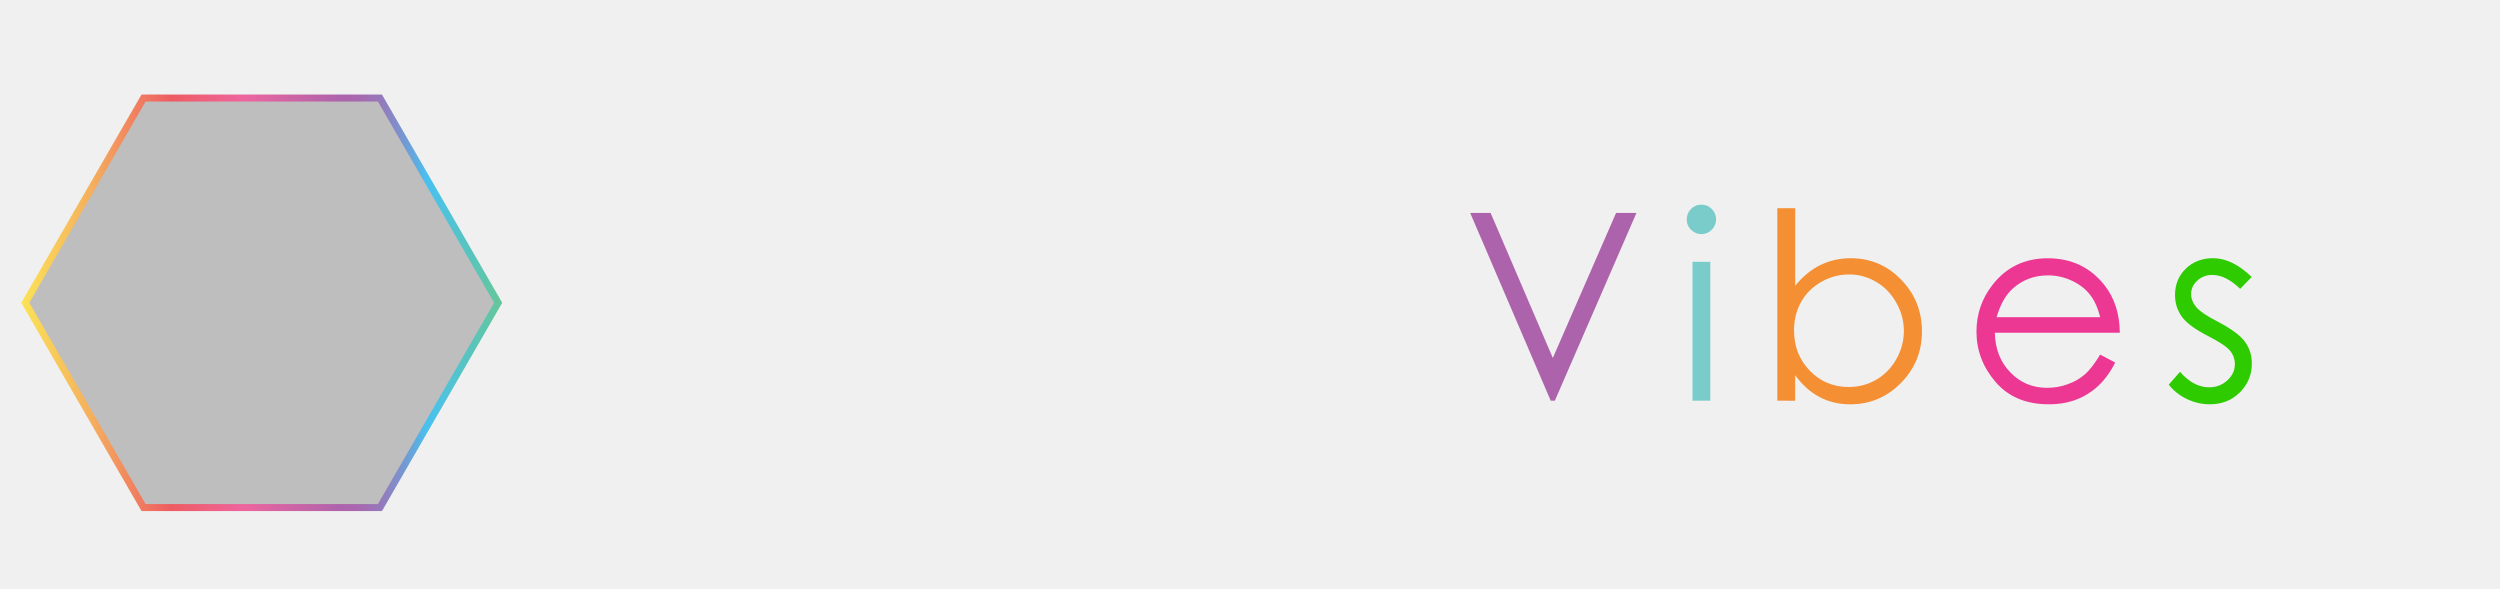
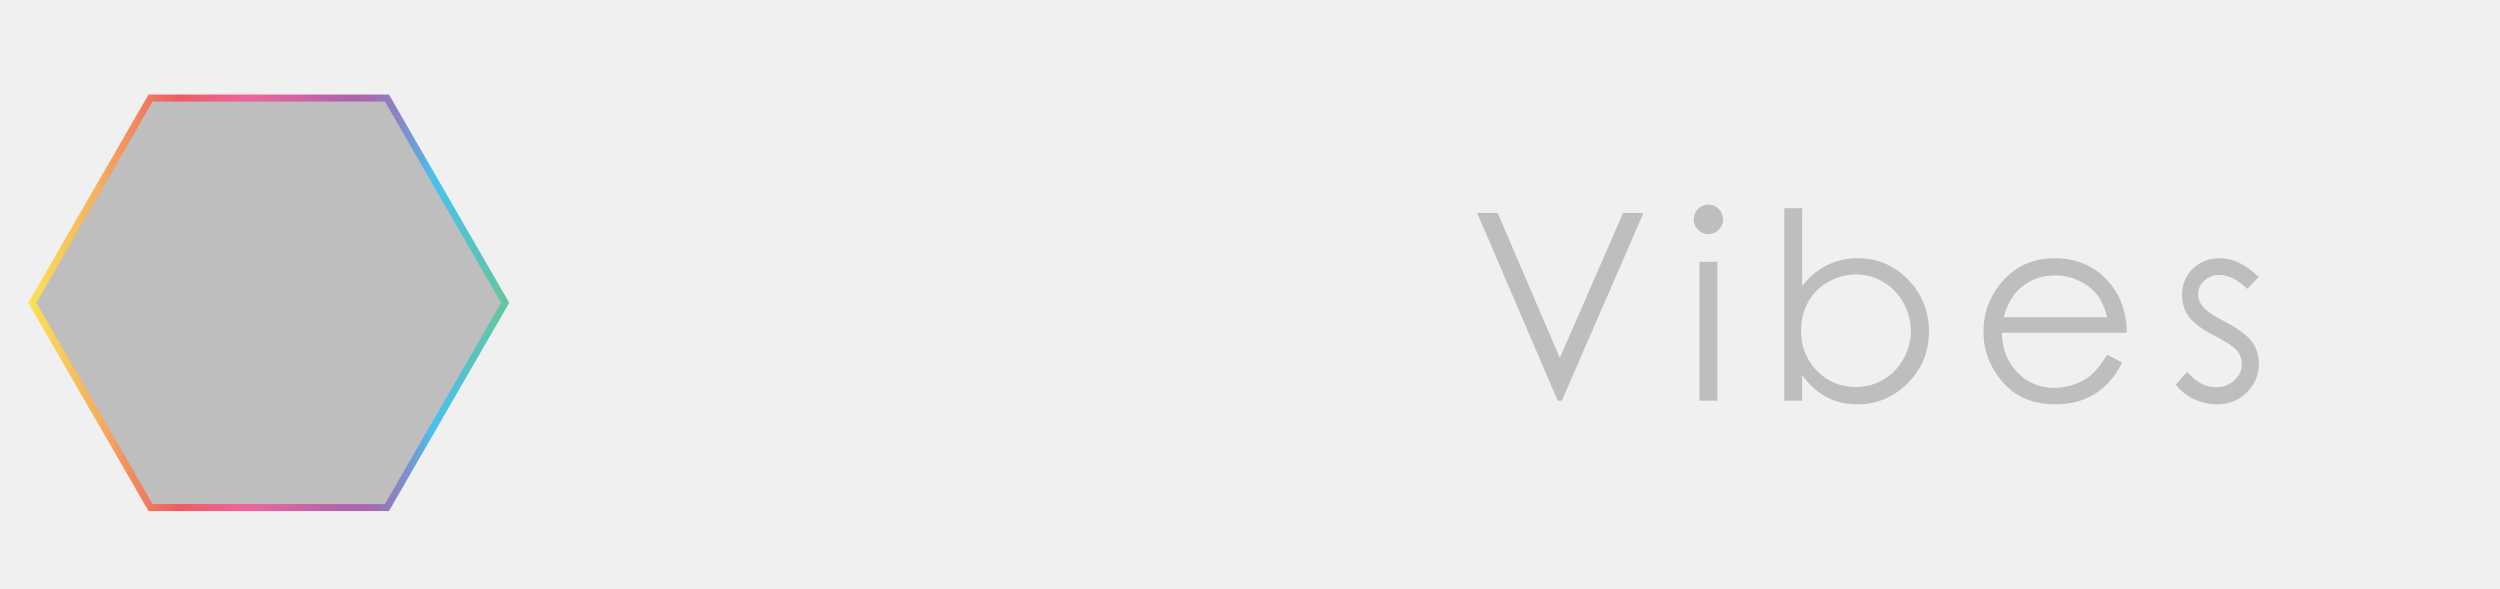
- <svg xmlns="http://www.w3.org/2000/svg" version="1.1" x="0px" y="0px" width="178.5px" height="42px" viewBox="-34.5 0 178.5 42" enable-background="new -34.5 0 178.5 42" xml:space="preserve">
-   <g id="Layer_1" display="none">
+ <svg xmlns="http://www.w3.org/2000/svg" version="1.1" id="Layer_1" x="0px" y="0px" width="178.5px" height="42px" viewBox="0 0 178.5 42" enable-background="new 0 0 178.5 42" xml:space="preserve">
+   <g id="Layer_1_1_" display="none">
    <g id="Layer_2" display="inline">
      <g>
        <polygon fill="#ADADAD" points="-26.145,25.665 -33.5,12.923 -26.145,0.183 -11.433,0.183 -4.079,12.923 -11.433,25.665    " />
        <polygon fill="#ADADAD" points="-33.5,12.923 -18.79,42 -4.079,12.923    " />
      </g>
      <polygon opacity="0.05" enable-background="new    " points="-33.5,12.923 -18.79,42 -17.159,38.779 -28.989,14   " />
      <polyline opacity="0.1" fill="#FFFFFF" enable-background="new    " points="-23.854,3.493 -26.145,0.183 -33.5,12.923     -28.989,14   " />
    </g>
-     <path display="inline" fill="#79CCCA" d="M73.553,27.521l1.912-13.351h0.217l5.428,10.954l5.375-10.954h0.214l1.922,13.351h-1.31   l-1.318-9.548l-4.721,9.548H80.93l-4.777-9.621l-1.312,9.621H73.553L73.553,27.521z" />
-     <path display="inline" fill="#64BB46" d="M102.917,17.646v9.875h-1.252v-1.697c-0.533,0.646-1.13,1.134-1.794,1.46   c-0.663,0.327-1.387,0.491-2.173,0.491c-1.397,0-2.591-0.508-3.58-1.52c-0.99-1.014-1.485-2.248-1.485-3.699   c0-1.423,0.5-2.64,1.498-3.648c0.999-1.012,2.199-1.516,3.604-1.516c0.812,0,1.545,0.171,2.201,0.517   c0.657,0.346,1.232,0.862,1.729,1.553v-1.816H102.917z M97.84,18.618c-0.708,0-1.359,0.174-1.958,0.521   c-0.598,0.349-1.073,0.836-1.429,1.464c-0.354,0.628-0.53,1.293-0.53,1.995c0,0.695,0.179,1.36,0.535,1.994   c0.356,0.635,0.835,1.131,1.438,1.483c0.601,0.353,1.246,0.53,1.936,0.53c0.695,0,1.354-0.176,1.977-0.526s1.101-0.826,1.436-1.423   c0.336-0.598,0.504-1.272,0.504-2.022c0-1.141-0.376-2.097-1.129-2.864S98.939,18.618,97.84,18.618z" />
-     <path display="inline" opacity="0.8" fill="#D81D34" enable-background="new    " d="M107.839,17.646h1.271v1.816   c0.502-0.69,1.078-1.207,1.731-1.553c0.653-0.344,1.382-0.517,2.187-0.517c1.402,0,2.602,0.503,3.599,1.516   c0.997,1.011,1.496,2.227,1.496,3.648c0,1.451-0.494,2.686-1.481,3.699c-0.988,1.012-2.182,1.52-3.578,1.52   c-0.785,0-1.508-0.164-2.168-0.491c-0.658-0.326-1.254-0.813-1.785-1.46v5.309h-1.271V17.646L107.839,17.646z M112.921,18.618   c-1.099,0-2.022,0.384-2.774,1.151c-0.752,0.768-1.127,1.723-1.127,2.864c0,0.75,0.168,1.424,0.502,2.022   c0.336,0.597,0.816,1.071,1.439,1.423c0.625,0.352,1.286,0.525,1.979,0.525c0.684,0,1.324-0.177,1.924-0.529   c0.602-0.354,1.08-0.85,1.436-1.483s0.534-1.3,0.534-1.993c0-0.701-0.176-1.367-0.528-1.996c-0.354-0.628-0.83-1.117-1.429-1.464   C114.279,18.792,113.628,18.618,112.921,18.618z" />
+     <path display="inline" fill="#79CCCA" d="M73.553,27.521l1.912-13.352h0.217l5.428,10.954l5.375-10.954h0.214l1.922,13.352h-1.31   l-1.318-9.548l-4.721,9.548H80.93L76.153,17.9l-1.312,9.622H73.553L73.553,27.521z" />
+     <path display="inline" fill="#64BB46" d="M102.917,17.646v9.875h-1.252v-1.697c-0.533,0.646-1.13,1.134-1.794,1.46   c-0.663,0.327-1.387,0.491-2.173,0.491c-1.397,0-2.591-0.508-3.58-1.521c-0.99-1.014-1.485-2.248-1.485-3.698   c0-1.424,0.5-2.641,1.498-3.648c0.999-1.012,2.199-1.516,3.604-1.516c0.812,0,1.545,0.171,2.201,0.517   c0.657,0.346,1.232,0.862,1.729,1.553v-1.816H102.917z M97.84,18.618c-0.708,0-1.359,0.174-1.958,0.521   c-0.598,0.349-1.073,0.836-1.429,1.464c-0.354,0.628-0.53,1.293-0.53,1.995c0,0.695,0.179,1.36,0.535,1.994   c0.356,0.635,0.835,1.131,1.438,1.483c0.601,0.353,1.246,0.53,1.936,0.53c0.695,0,1.354-0.176,1.977-0.526s1.102-0.826,1.437-1.423   c0.336-0.598,0.504-1.272,0.504-2.022c0-1.141-0.376-2.097-1.129-2.864S98.939,18.618,97.84,18.618z" />
+     <path display="inline" opacity="0.8" fill="#D81D34" enable-background="new    " d="M107.839,17.646h1.271v1.816   c0.502-0.69,1.078-1.207,1.731-1.553c0.653-0.344,1.382-0.517,2.187-0.517c1.402,0,2.603,0.503,3.6,1.516   c0.997,1.011,1.496,2.227,1.496,3.648c0,1.45-0.494,2.686-1.48,3.698c-0.988,1.013-2.183,1.521-3.578,1.521   c-0.785,0-1.508-0.164-2.168-0.491c-0.658-0.326-1.254-0.813-1.785-1.46v5.309h-1.271L107.839,17.646L107.839,17.646z    M112.921,18.618c-1.099,0-2.022,0.384-2.774,1.151c-0.752,0.768-1.127,1.723-1.127,2.864c0,0.75,0.168,1.424,0.502,2.022   c0.336,0.597,0.816,1.071,1.439,1.423c0.625,0.352,1.286,0.525,1.979,0.525c0.685,0,1.324-0.178,1.924-0.529   c0.603-0.354,1.08-0.85,1.437-1.483c0.356-0.633,0.534-1.3,0.534-1.993c0-0.701-0.176-1.367-0.527-1.996   c-0.354-0.628-0.83-1.117-1.43-1.464C114.279,18.792,113.628,18.618,112.921,18.618z" />
    <g id="Layer_3" display="inline">
	</g>
  </g>
  <g id="Layer_2_1_" display="none">
    <g display="inline">
-       <path opacity="0.7" fill="#A9A8A8" enable-background="new    " d="M4.465,8.572h-6.146c-0.722,0-1.687-0.453-2.146-1.008    l-2.686-3.221C-6.974,3.791-7.94,3.337-8.66,3.337h-9.164c-0.721,0-1.653,0.478-2.075,1.062l-2.246,3.112    c-0.421,0.581-1.356,1.061-2.076,1.061h-6.659c-1.439,0-2.619,1.178-2.619,2.616v19.64c0,1.438,1.18,2.619,2.619,2.619H4.467    c1.44,0,2.619-1.181,2.619-2.619v-19.64C7.086,9.75,5.906,8.572,4.465,8.572z" />
-       <path fill="#FFFFFF" d="M-13.701,12.398c-4.33,0-7.854,3.522-7.854,7.854c0,4.332,3.524,7.855,7.854,7.855    c4.332,0,7.855-3.523,7.855-7.855C-5.846,15.921-9.369,12.398-13.701,12.398z" />
+       <path opacity="0.7" fill="#A9A8A8" enable-background="new    " d="M4.465,8.572h-6.146c-0.722,0-1.687-0.453-2.146-1.008    l-2.686-3.221C-6.974,3.791-7.94,3.337-8.66,3.337h-9.164c-0.721,0-1.653,0.478-2.075,1.062l-2.246,3.112    c-0.421,0.581-1.356,1.062-2.076,1.062h-6.659c-1.439,0-2.619,1.178-2.619,2.616v19.64c0,1.438,1.18,2.619,2.619,2.619H4.467    c1.44,0,2.619-1.182,2.619-2.619v-19.64C7.086,9.75,5.906,8.572,4.465,8.572z" />
+       <path fill="#FFFFFF" d="M-13.701,12.398c-4.33,0-7.854,3.522-7.854,7.854s3.524,7.855,7.854,7.855    c4.332,0,7.855-3.523,7.855-7.855C-5.846,15.921-9.369,12.398-13.701,12.398z" />
    </g>
    <g display="inline">
      <path fill="#64BB46" d="M73.205,14.343h2.654c1.522,0,2.55,0.064,3.082,0.198c0.762,0.188,1.382,0.572,1.865,1.155    c0.482,0.583,0.726,1.314,0.726,2.197c0,0.889-0.235,1.621-0.707,2.196c-0.472,0.577-1.119,0.964-1.948,1.165    c-0.604,0.145-1.732,0.217-3.389,0.217h-0.95v6.198h-1.333V14.343L73.205,14.343z M74.538,15.647v4.521l2.255,0.027    c0.912,0,1.58-0.082,2.003-0.247c0.423-0.168,0.757-0.436,0.996-0.807c0.242-0.371,0.363-0.785,0.363-1.244    c0-0.444-0.121-0.854-0.363-1.225c-0.239-0.371-0.562-0.635-0.956-0.79c-0.396-0.157-1.042-0.235-1.943-0.235H74.538z" />
-       <path fill="#D81D3C" d="M90.695,17.558c1.519,0,2.777,0.551,3.777,1.65c0.906,1.002,1.359,2.189,1.359,3.561    c0,1.377-0.479,2.582-1.439,3.61c-0.957,1.03-2.19,1.545-3.697,1.545c-1.514,0-2.75-0.515-3.709-1.545    c-0.959-1.028-1.438-2.233-1.438-3.61c0-1.364,0.454-2.549,1.362-3.552C87.91,18.11,89.17,17.558,90.695,17.558z M90.689,18.8    c-1.053,0-1.961,0.391-2.719,1.167c-0.757,0.779-1.136,1.724-1.136,2.829c0,0.712,0.172,1.376,0.517,1.993    c0.348,0.616,0.812,1.091,1.4,1.427c0.588,0.336,1.234,0.504,1.938,0.504s1.349-0.168,1.937-0.504    c0.589-0.336,1.056-0.811,1.401-1.427c0.347-0.617,0.519-1.281,0.519-1.993c0-1.105-0.382-2.05-1.142-2.829    C92.645,19.19,91.739,18.8,90.689,18.8z" />
-       <path fill="#F5841F" d="M105.18,18.89l-0.816,0.842c-0.68-0.657-1.342-0.986-1.988-0.986c-0.411,0-0.766,0.137-1.061,0.407    c-0.293,0.271-0.439,0.59-0.439,0.954c0,0.317,0.121,0.625,0.363,0.914c0.242,0.295,0.751,0.644,1.525,1.041    c0.943,0.49,1.588,0.961,1.926,1.414c0.334,0.459,0.498,0.976,0.498,1.551c0,0.81-0.285,1.494-0.853,2.056    c-0.569,0.562-1.28,0.843-2.134,0.843c-0.567,0-1.111-0.123-1.631-0.371c-0.516-0.248-0.943-0.59-1.282-1.023l0.798-0.905    c0.646,0.729,1.335,1.097,2.062,1.097c0.509,0,0.94-0.164,1.299-0.49c0.355-0.325,0.535-0.709,0.535-1.149    c0-0.362-0.117-0.687-0.354-0.97c-0.235-0.279-0.769-0.629-1.599-1.051c-0.891-0.459-1.494-0.912-1.816-1.359    c-0.32-0.447-0.48-0.957-0.48-1.532c0-0.748,0.254-1.371,0.768-1.866c0.51-0.494,1.157-0.742,1.938-0.742    C103.344,17.558,104.259,18.002,105.18,18.89z" />
+       <path fill="#D81D3C" d="M90.695,17.558c1.519,0,2.777,0.551,3.777,1.65c0.905,1.002,1.358,2.189,1.358,3.562    c0,1.377-0.479,2.582-1.438,3.609c-0.957,1.03-2.19,1.545-3.697,1.545c-1.514,0-2.75-0.515-3.709-1.545    c-0.959-1.027-1.438-2.232-1.438-3.609c0-1.364,0.454-2.55,1.362-3.553C87.91,18.11,89.17,17.558,90.695,17.558z M90.689,18.8    c-1.053,0-1.961,0.391-2.719,1.167c-0.757,0.779-1.136,1.725-1.136,2.829c0,0.712,0.172,1.376,0.517,1.993    c0.348,0.616,0.812,1.091,1.4,1.427s1.233,0.504,1.938,0.504c0.703,0,1.349-0.168,1.937-0.504    c0.589-0.336,1.056-0.811,1.401-1.427c0.347-0.617,0.519-1.281,0.519-1.993c0-1.104-0.382-2.05-1.142-2.829    C92.645,19.19,91.738,18.8,90.689,18.8z" />
+       <path fill="#F5841F" d="M105.18,18.89l-0.816,0.842c-0.68-0.657-1.342-0.986-1.987-0.986c-0.411,0-0.767,0.137-1.062,0.407    c-0.293,0.271-0.438,0.59-0.438,0.954c0,0.317,0.121,0.625,0.362,0.914c0.242,0.295,0.752,0.644,1.525,1.042    c0.943,0.489,1.588,0.961,1.926,1.414c0.334,0.459,0.498,0.976,0.498,1.551c0,0.81-0.285,1.494-0.853,2.056    c-0.569,0.562-1.28,0.843-2.134,0.843c-0.567,0-1.111-0.123-1.631-0.371c-0.516-0.248-0.943-0.59-1.282-1.022l0.798-0.905    c0.646,0.729,1.335,1.098,2.062,1.098c0.509,0,0.939-0.164,1.299-0.49c0.355-0.325,0.535-0.709,0.535-1.149    c0-0.362-0.117-0.687-0.354-0.97c-0.235-0.279-0.769-0.629-1.599-1.051c-0.891-0.459-1.494-0.912-1.816-1.359    c-0.32-0.447-0.48-0.957-0.48-1.532c0-0.748,0.254-1.371,0.769-1.866c0.511-0.494,1.157-0.742,1.938-0.742    C103.344,17.558,104.259,18.002,105.18,18.89z" />
      <path fill="#79CCCA" d="M110.572,14.152h1.269v3.661h2.013v1.096h-2.013v8.763h-1.269v-8.763h-1.73v-1.096h1.73V14.152z" />
    </g>
    <g id="Layer_3_1_" display="inline">
	</g>
  </g>
  <g id="Layer_3_2_" display="none">
-     <path display="inline" opacity="0.7" fill="#A9A8A8" enable-background="new    " d="M6.81,38.675L-5.063,26.802   c2.029-2.688,3.248-6.021,3.248-9.648C-1.815,8.291-9,1.104-17.862,1.104s-16.047,7.187-16.047,16.049   c0,8.861,7.186,16.047,16.047,16.047c4.018,0,7.681-1.484,10.496-3.926L4.423,41.065L6.81,38.675z M-32.221,17.153   c0-7.918,6.439-14.356,14.357-14.356c7.916,0,14.358,6.438,14.358,14.356s-6.442,14.357-14.358,14.357   S-32.221,25.071-32.221,17.153z" />
+     <path display="inline" opacity="0.7" fill="#A9A8A8" enable-background="new    " d="M6.81,38.675L-5.063,26.802   c2.029-2.688,3.248-6.021,3.248-9.648c0-8.863-7.185-16.05-16.047-16.05c-8.862,0-16.047,7.187-16.047,16.049   c0,8.861,7.186,16.047,16.047,16.047c4.018,0,7.681-1.484,10.496-3.927L4.423,41.064L6.81,38.675z M-32.221,17.153   c0-7.918,6.439-14.356,14.357-14.356c7.916,0,14.358,6.438,14.358,14.356c0,7.917-6.442,14.357-14.358,14.357   C-25.78,31.51-32.221,25.07-32.221,17.153z" />
    <g display="inline">
-       <path fill="#79CCCA" d="M73.023,25.076l1.104-0.66c0.779,1.431,1.678,2.146,2.695,2.146c0.437,0,0.846-0.104,1.228-0.308    c0.384-0.202,0.677-0.475,0.876-0.815c0.2-0.341,0.301-0.702,0.301-1.087c0-0.438-0.149-0.861-0.442-1.282    c-0.404-0.577-1.147-1.271-2.228-2.083c-1.082-0.816-1.756-1.41-2.021-1.775c-0.461-0.614-0.688-1.276-0.688-1.987    c0-0.565,0.135-1.081,0.404-1.548c0.271-0.465,0.654-0.831,1.146-1.1c0.49-0.268,1.023-0.401,1.603-0.401    c0.612,0,1.185,0.151,1.72,0.456c0.532,0.301,1.096,0.859,1.69,1.673l-1.062,0.804c-0.488-0.646-0.906-1.074-1.25-1.279    c-0.347-0.207-0.72-0.31-1.127-0.31c-0.521,0-0.951,0.157-1.285,0.476c-0.332,0.319-0.5,0.711-0.5,1.176    c0,0.283,0.062,0.556,0.179,0.822c0.118,0.266,0.333,0.555,0.645,0.865c0.171,0.161,0.73,0.598,1.681,1.299    c1.123,0.832,1.895,1.568,2.312,2.217c0.416,0.648,0.63,1.301,0.63,1.951c0,0.942-0.36,1.762-1.075,2.457    c-0.716,0.693-1.586,1.043-2.609,1.043c-0.791,0-1.506-0.211-2.146-0.632C74.16,26.771,73.564,26.066,73.023,25.076z" />
-       <path fill="#EC3793" d="M93.258,24.308l1.043,0.547c-0.342,0.674-0.736,1.216-1.184,1.628c-0.449,0.412-0.955,0.725-1.516,0.94    c-0.559,0.214-1.193,0.319-1.899,0.319c-1.569,0-2.794-0.512-3.679-1.539c-0.885-1.029-1.326-2.188-1.326-3.487    c0-1.218,0.375-2.306,1.121-3.259c0.951-1.217,2.221-1.819,3.812-1.819c1.641,0,2.948,0.62,3.928,1.862    c0.693,0.879,1.051,1.975,1.062,3.285h-8.649c0.023,1.121,0.379,2.033,1.07,2.748c0.689,0.715,1.542,1.069,2.559,1.069    c0.487,0,0.961-0.084,1.426-0.253c0.465-0.172,0.858-0.396,1.183-0.68C92.527,25.391,92.88,24.934,93.258,24.308z M93.258,21.718    c-0.165-0.658-0.402-1.187-0.722-1.581c-0.312-0.393-0.731-0.711-1.251-0.951c-0.518-0.244-1.062-0.363-1.635-0.363    c-0.945,0-1.758,0.301-2.435,0.91c-0.495,0.44-0.872,1.104-1.124,1.985H93.258z" />
-       <path fill="#F5841F" d="M108.493,17.887v9.611h-1.222v-1.651c-0.518,0.63-1.099,1.103-1.742,1.42    c-0.646,0.319-1.354,0.478-2.117,0.478c-1.361,0-2.521-0.492-3.486-1.477c-0.961-0.988-1.443-2.188-1.443-3.604    c0-1.383,0.486-2.565,1.459-3.551c0.972-0.983,2.139-1.477,3.509-1.477c0.788,0,1.501,0.17,2.141,0.503    c0.642,0.336,1.2,0.841,1.683,1.512v-1.766L108.493,17.887L108.493,17.887z M103.55,18.832c-0.688,0-1.323,0.17-1.907,0.506    c-0.58,0.339-1.047,0.813-1.391,1.427c-0.345,0.61-0.516,1.26-0.516,1.938c0,0.676,0.175,1.324,0.521,1.943    c0.347,0.615,0.813,1.1,1.397,1.443c0.586,0.342,1.214,0.514,1.885,0.514c0.677,0,1.316-0.17,1.926-0.511    c0.604-0.343,1.07-0.804,1.398-1.386c0.324-0.58,0.488-1.238,0.488-1.967c0-1.111-0.367-2.041-1.101-2.789    C105.521,19.203,104.62,18.832,103.55,18.832z" />
-       <path fill="#FFF100" d="M112.797,17.887h1.264v1.402c0.377-0.551,0.775-0.967,1.192-1.241c0.419-0.271,0.854-0.41,1.308-0.41    c0.344,0,0.709,0.108,1.099,0.327l-0.646,1.042c-0.262-0.111-0.479-0.167-0.654-0.167c-0.412,0-0.811,0.167-1.191,0.508    c-0.384,0.337-0.675,0.865-0.875,1.576c-0.152,0.548-0.229,1.654-0.229,3.322v3.252H112.8v-9.611H112.797z" />
-       <path fill="#DD5D82" d="M129.902,19.882l-0.979,0.608c-0.847-1.125-2.002-1.688-3.467-1.688c-1.173,0-2.143,0.377-2.918,1.132    c-0.773,0.752-1.16,1.668-1.16,2.743c0,0.697,0.178,1.357,0.534,1.979c0.354,0.613,0.844,1.094,1.464,1.438    c0.62,0.34,1.316,0.511,2.087,0.511c1.412,0,2.565-0.562,3.46-1.687l0.979,0.646c-0.457,0.69-1.073,1.229-1.848,1.609    c-0.777,0.383-1.656,0.571-2.646,0.571c-1.521,0-2.78-0.483-3.781-1.449c-1.002-0.963-1.502-2.141-1.502-3.523    c0-0.932,0.234-1.796,0.702-2.593c0.469-0.8,1.112-1.422,1.931-1.869s1.733-0.671,2.748-0.671c0.635,0,1.251,0.096,1.842,0.29    c0.592,0.196,1.094,0.446,1.508,0.76C129.266,19.004,129.613,19.399,129.902,19.882z" />
-       <path fill="#90278E" d="M134.27,14.175h1.242v5.433c0.496-0.658,1.049-1.152,1.647-1.48c0.603-0.324,1.252-0.488,1.952-0.488    c0.721,0,1.359,0.182,1.914,0.55c0.559,0.364,0.968,0.853,1.232,1.47c0.266,0.615,0.396,1.58,0.396,2.893V27.5h-1.238v-4.586    c0-1.109-0.043-1.847-0.131-2.217c-0.153-0.637-0.434-1.115-0.835-1.438c-0.403-0.318-0.933-0.48-1.587-0.48    c-0.746,0-1.418,0.248-2.008,0.743c-0.595,0.493-0.983,1.105-1.172,1.837c-0.117,0.47-0.177,1.343-0.177,2.615V27.5h-1.239V14.175    H134.27z" />
+       <path fill="#79CCCA" d="M73.023,25.076l1.104-0.66c0.779,1.432,1.678,2.146,2.695,2.146c0.437,0,0.846-0.104,1.228-0.309    c0.384-0.202,0.677-0.475,0.876-0.814c0.2-0.342,0.301-0.703,0.301-1.088c0-0.438-0.149-0.86-0.442-1.281    c-0.404-0.577-1.147-1.271-2.228-2.083c-1.082-0.816-1.756-1.41-2.021-1.775c-0.461-0.614-0.688-1.276-0.688-1.987    c0-0.565,0.135-1.081,0.404-1.548c0.271-0.465,0.654-0.831,1.146-1.1c0.49-0.268,1.023-0.401,1.603-0.401    c0.612,0,1.185,0.151,1.72,0.456c0.532,0.301,1.096,0.859,1.69,1.673l-1.062,0.804c-0.488-0.646-0.906-1.074-1.25-1.279    c-0.347-0.207-0.72-0.31-1.127-0.31c-0.521,0-0.951,0.157-1.285,0.476c-0.332,0.319-0.5,0.711-0.5,1.176    c0,0.283,0.062,0.556,0.179,0.822c0.118,0.266,0.333,0.555,0.645,0.865c0.171,0.161,0.73,0.598,1.681,1.299    c1.123,0.832,1.895,1.568,2.312,2.217c0.416,0.648,0.63,1.301,0.63,1.951c0,0.941-0.36,1.762-1.075,2.457    c-0.716,0.693-1.586,1.043-2.609,1.043c-0.791,0-1.506-0.211-2.146-0.633C74.16,26.771,73.564,26.066,73.023,25.076z" />
+       <path fill="#EC3793" d="M93.258,24.309l1.043,0.547c-0.342,0.674-0.736,1.215-1.184,1.627c-0.449,0.412-0.955,0.726-1.516,0.94    c-0.56,0.214-1.193,0.319-1.899,0.319c-1.569,0-2.794-0.512-3.679-1.539c-0.885-1.029-1.326-2.188-1.326-3.487    c0-1.218,0.375-2.306,1.121-3.259c0.951-1.217,2.221-1.819,3.812-1.819c1.642,0,2.948,0.62,3.929,1.862    c0.692,0.879,1.051,1.975,1.062,3.285h-8.649c0.023,1.121,0.379,2.033,1.07,2.748c0.689,0.715,1.542,1.068,2.559,1.068    c0.487,0,0.96-0.084,1.425-0.252c0.466-0.173,0.858-0.396,1.184-0.681C92.527,25.391,92.88,24.934,93.258,24.309z M93.258,21.718    c-0.165-0.658-0.402-1.187-0.722-1.581c-0.312-0.393-0.731-0.711-1.251-0.951c-0.518-0.244-1.062-0.363-1.635-0.363    c-0.945,0-1.758,0.301-2.435,0.91c-0.495,0.44-0.872,1.104-1.124,1.985H93.258z" />
+       <path fill="#F5841F" d="M108.493,17.887v9.611h-1.222v-1.65c-0.519,0.629-1.1,1.103-1.742,1.42    c-0.646,0.318-1.354,0.478-2.117,0.478c-1.361,0-2.521-0.492-3.486-1.478c-0.961-0.987-1.443-2.188-1.443-3.604    c0-1.383,0.486-2.565,1.459-3.551c0.973-0.983,2.14-1.477,3.51-1.477c0.787,0,1.501,0.17,2.141,0.503    c0.643,0.336,1.2,0.841,1.684,1.512v-1.766L108.493,17.887L108.493,17.887z M103.55,18.832c-0.688,0-1.323,0.17-1.907,0.506    c-0.58,0.339-1.047,0.813-1.391,1.427c-0.345,0.61-0.516,1.26-0.516,1.938c0,0.676,0.175,1.324,0.521,1.943    c0.347,0.614,0.813,1.1,1.397,1.442c0.586,0.343,1.214,0.515,1.885,0.515c0.677,0,1.316-0.17,1.926-0.512    c0.604-0.343,1.07-0.804,1.398-1.386c0.324-0.58,0.488-1.238,0.488-1.967c0-1.111-0.367-2.041-1.102-2.789    C105.521,19.203,104.62,18.832,103.55,18.832z" />
+       <path fill="#FFF100" d="M112.797,17.887h1.264v1.402c0.377-0.551,0.775-0.967,1.192-1.241c0.419-0.271,0.854-0.41,1.308-0.41    c0.344,0,0.709,0.108,1.1,0.327l-0.646,1.042c-0.262-0.111-0.479-0.167-0.654-0.167c-0.412,0-0.811,0.167-1.19,0.508    c-0.384,0.337-0.675,0.865-0.875,1.576c-0.151,0.548-0.229,1.654-0.229,3.322v3.252H112.8v-9.611H112.797z" />
+       <path fill="#DD5D82" d="M129.902,19.882l-0.979,0.608c-0.847-1.125-2.002-1.688-3.467-1.688c-1.173,0-2.144,0.377-2.918,1.132    c-0.772,0.752-1.16,1.667-1.16,2.743c0,0.697,0.179,1.357,0.534,1.979c0.354,0.613,0.844,1.094,1.464,1.438    c0.62,0.34,1.315,0.512,2.087,0.512c1.412,0,2.564-0.562,3.46-1.688l0.979,0.646c-0.457,0.689-1.073,1.229-1.848,1.608    c-0.777,0.384-1.656,0.571-2.646,0.571c-1.521,0-2.78-0.483-3.781-1.449c-1.002-0.963-1.502-2.141-1.502-3.523    c0-0.932,0.234-1.795,0.702-2.592c0.469-0.8,1.112-1.422,1.931-1.869c0.819-0.447,1.733-0.671,2.748-0.671    c0.635,0,1.251,0.096,1.842,0.29c0.592,0.196,1.094,0.446,1.508,0.76C129.266,19.004,129.613,19.399,129.902,19.882z" />
+       <path fill="#90278E" d="M134.27,14.175h1.242v5.433c0.496-0.658,1.049-1.152,1.647-1.48c0.603-0.324,1.252-0.488,1.952-0.488    c0.721,0,1.359,0.182,1.914,0.55c0.559,0.364,0.968,0.853,1.231,1.47c0.267,0.615,0.396,1.58,0.396,2.893V27.5h-1.237v-4.586    c0-1.109-0.043-1.847-0.131-2.217c-0.153-0.637-0.435-1.115-0.835-1.438c-0.403-0.318-0.934-0.48-1.588-0.48    c-0.745,0-1.418,0.248-2.008,0.743c-0.595,0.493-0.982,1.105-1.172,1.837c-0.117,0.47-0.177,1.343-0.177,2.616V27.5h-1.239V14.175    H134.27z" />
    </g>
  </g>
  <g id="Layer_4" display="none">
-     <path display="inline" opacity="0.7" fill="#A9A8A8" enable-background="new    " d="M-16.811,40.732   c-6.578,0-12.512-2.796-16.689-7.256c3.125-1.027,9.074-3.277,9.984-3.685c2.084-0.938,2.087-3.952,1.991-5.207l-0.019-0.227   l-0.16-0.166c-1.066-1.104-1.881-3.037-2.494-5.907l-0.085-0.401l-0.399-0.085c-0.184-0.042-0.526-0.315-0.896-0.958   c-0.658-1.145-0.971-2.67-0.713-3.477c0.152-0.475,0.314-0.566,0.344-0.579c0.067-0.03,0.178,0.018,0.223,0.038l0.932,0.44   l-0.026-1.031c-0.038-1.536-0.009-2.779,0.026-4.128C-24.616,1.519-18.523,1-16.627,1c0.009,0,0.021,0,0.031,0   c1.893,0,7.986,0.521,8.163,7.101c0.042,1.548,0.06,2.718,0.024,4.13l-0.024,1.03l0.932-0.439c0.046-0.02,0.157-0.068,0.224-0.038   c0.029,0.014,0.191,0.104,0.342,0.579c0.258,0.809-0.056,2.336-0.712,3.479c-0.37,0.641-0.714,0.915-0.896,0.957l-0.399,0.088   l-0.087,0.398c-0.611,2.87-1.424,4.806-2.493,5.909l-0.159,0.165l-0.018,0.228c-0.094,1.253-0.094,4.268,1.992,5.207   c0.894,0.4,6.716,2.638,9.669,3.596C-4.217,37.9-10.188,40.732-16.811,40.732z" />
+     <path display="inline" opacity="0.7" fill="#A9A8A8" enable-background="new    " d="M-16.811,40.732   c-6.578,0-12.512-2.797-16.689-7.256c3.125-1.027,9.074-3.277,9.984-3.686c2.084-0.938,2.087-3.952,1.991-5.207l-0.019-0.227   l-0.16-0.166c-1.066-1.104-1.881-3.038-2.494-5.907l-0.085-0.401l-0.399-0.085c-0.184-0.042-0.526-0.315-0.896-0.958   c-0.658-1.145-0.971-2.67-0.713-3.477c0.152-0.475,0.314-0.566,0.344-0.579c0.067-0.03,0.178,0.018,0.223,0.038l0.932,0.44   l-0.026-1.031c-0.038-1.536-0.009-2.779,0.026-4.128C-24.616,1.519-18.523,1-16.627,1c0.009,0,0.021,0,0.031,0   c1.893,0,7.986,0.521,8.163,7.101c0.042,1.548,0.06,2.718,0.024,4.13l-0.024,1.03l0.932-0.438c0.046-0.021,0.157-0.068,0.224-0.038   c0.029,0.014,0.191,0.104,0.342,0.579c0.258,0.809-0.056,2.336-0.712,3.479c-0.37,0.641-0.714,0.915-0.896,0.957l-0.399,0.088   l-0.087,0.398c-0.611,2.87-1.424,4.806-2.493,5.908l-0.159,0.166l-0.018,0.228c-0.094,1.253-0.094,4.269,1.992,5.207   c0.894,0.399,6.716,2.638,9.669,3.597C-4.217,37.9-10.188,40.732-16.811,40.732z" />
    <g display="inline">
-       <path fill="#EC3793" d="M73.287,14.4h2.662c1.525,0,2.554,0.064,3.087,0.197c0.766,0.188,1.385,0.575,1.872,1.158    c0.484,0.583,0.726,1.318,0.726,2.202c0,0.891-0.236,1.627-0.707,2.203c-0.473,0.58-1.125,0.967-1.955,1.17    c-0.606,0.142-1.738,0.216-3.395,0.216h-0.956v6.213h-1.332V14.4H73.287z M74.621,15.709v4.529l2.265,0.027    c0.912,0,1.582-0.083,2.005-0.25c0.425-0.167,0.758-0.434,0.998-0.808c0.243-0.368,0.363-0.786,0.363-1.244    c0-0.448-0.12-0.858-0.363-1.23c-0.24-0.37-0.561-0.634-0.956-0.792c-0.397-0.158-1.048-0.234-1.948-0.234h-2.363V15.709z" />
+       <path fill="#EC3793" d="M73.287,14.4h2.662c1.525,0,2.554,0.064,3.087,0.197c0.766,0.188,1.385,0.575,1.872,1.158    c0.484,0.583,0.726,1.318,0.726,2.202c0,0.891-0.236,1.627-0.707,2.203c-0.473,0.58-1.125,0.967-1.955,1.17    c-0.606,0.142-1.738,0.216-3.395,0.216h-0.956v6.213h-1.332V14.4H73.287z M74.621,15.709v4.529l2.265,0.027    c0.912,0,1.582-0.083,2.005-0.25c0.425-0.167,0.758-0.434,0.998-0.808c0.243-0.368,0.363-0.786,0.363-1.244    c0-0.448-0.12-0.858-0.363-1.23c-0.24-0.37-0.561-0.634-0.956-0.792c-0.397-0.158-1.048-0.234-1.948-0.234h-2.363L74.621,15.709    L74.621,15.709z" />
      <path fill="#FFF100" d="M85.662,17.879h1.298v1.443c0.388-0.569,0.795-0.994,1.227-1.276c0.429-0.282,0.878-0.423,1.342-0.423    c0.352,0,0.728,0.114,1.127,0.337l-0.661,1.071c-0.269-0.114-0.492-0.171-0.673-0.171c-0.425,0-0.833,0.173-1.229,0.522    c-0.395,0.349-0.691,0.889-0.9,1.621c-0.158,0.563-0.236,1.702-0.236,3.417v3.342h-1.299v-9.883H85.662z" />
-       <path fill="#F5841F" d="M98.39,17.623c1.521,0,2.783,0.552,3.785,1.655c0.91,1.005,1.364,2.193,1.364,3.57    c0,1.381-0.479,2.586-1.442,3.621c-0.96,1.031-2.198,1.547-3.707,1.547c-1.517,0-2.756-0.516-3.717-1.547    c-0.962-1.035-1.444-2.24-1.444-3.621c0-1.371,0.455-2.556,1.369-3.561C95.597,18.177,96.859,17.623,98.39,17.623z M98.384,18.867    c-1.058,0-1.964,0.391-2.724,1.171c-0.762,0.78-1.139,1.727-1.139,2.834c0,0.715,0.17,1.383,0.52,1.998    c0.343,0.617,0.813,1.096,1.402,1.43c0.591,0.336,1.237,0.504,1.941,0.504c0.703,0,1.351-0.168,1.94-0.504    c0.591-0.336,1.058-0.812,1.404-1.43c0.349-0.619,0.521-1.283,0.521-1.998c0-1.107-0.381-2.052-1.145-2.834    C100.345,19.258,99.437,18.867,98.384,18.867z" />
-       <path fill="#79CCCA" d="M112.009,14.064v1.242c-0.466-0.199-0.866-0.302-1.199-0.302c-0.247,0-0.453,0.053-0.62,0.151    c-0.161,0.101-0.265,0.217-0.306,0.346c-0.042,0.13-0.063,0.476-0.063,1.04v1.335h2.062v1.099h-2.064l-0.009,8.78h-1.27v-8.78    h-1.3v-1.099h1.3v-1.544c0-0.71,0.063-1.213,0.192-1.516c0.132-0.304,0.352-0.547,0.664-0.731    c0.312-0.186,0.689-0.277,1.132-0.277C110.938,13.809,111.434,13.893,112.009,14.064z" />
-       <path fill="#DD5D82" d="M116.268,13.809c0.289,0,0.536,0.104,0.742,0.309c0.205,0.206,0.306,0.452,0.306,0.745    c0,0.285-0.101,0.53-0.306,0.734c-0.206,0.207-0.453,0.31-0.742,0.31c-0.285,0-0.528-0.105-0.733-0.31    c-0.206-0.205-0.306-0.45-0.306-0.734c0-0.292,0.101-0.539,0.306-0.745C115.739,13.913,115.982,13.809,116.268,13.809z     M115.637,17.879h1.271v9.881h-1.271V17.879z" />
-       <path fill="#90278E" d="M121.405,14.064h1.274V27.76h-1.274V14.064z" />
-       <path fill="#64BB46" d="M135.688,24.48l1.07,0.564c-0.348,0.689-0.755,1.248-1.217,1.67c-0.458,0.424-0.977,0.75-1.555,0.967    c-0.576,0.223-1.229,0.334-1.955,0.334c-1.612,0-2.872-0.531-3.78-1.586c-0.909-1.055-1.364-2.252-1.364-3.584    c0-1.254,0.386-2.37,1.155-3.351c0.977-1.249,2.281-1.872,3.916-1.872c1.687,0,3.032,0.64,4.038,1.916    c0.716,0.905,1.079,2.032,1.091,3.379h-8.891c0.022,1.15,0.39,2.09,1.1,2.824c0.707,0.734,1.585,1.102,2.629,1.102    c0.502,0,0.993-0.088,1.469-0.262c0.475-0.176,0.88-0.408,1.213-0.697S135.3,25.125,135.688,24.48z M135.688,21.82    c-0.168-0.679-0.416-1.221-0.74-1.625c-0.323-0.409-0.755-0.733-1.287-0.985c-0.534-0.248-1.092-0.37-1.681-0.37    c-0.973,0-1.806,0.312-2.502,0.937c-0.508,0.453-0.895,1.135-1.155,2.043H135.688L135.688,21.82z" />
+       <path fill="#F5841F" d="M98.391,17.623c1.521,0,2.782,0.552,3.784,1.655c0.91,1.005,1.364,2.193,1.364,3.57    c0,1.381-0.479,2.586-1.441,3.621c-0.961,1.031-2.199,1.547-3.707,1.547c-1.518,0-2.757-0.516-3.718-1.547    c-0.962-1.035-1.444-2.24-1.444-3.621c0-1.371,0.455-2.556,1.369-3.561C95.598,18.177,96.859,17.623,98.391,17.623z     M98.384,18.867c-1.058,0-1.964,0.391-2.724,1.171c-0.762,0.78-1.139,1.728-1.139,2.834c0,0.715,0.17,1.383,0.52,1.998    c0.343,0.616,0.812,1.096,1.402,1.43c0.591,0.336,1.236,0.505,1.94,0.505c0.703,0,1.351-0.169,1.94-0.505    c0.591-0.336,1.058-0.812,1.404-1.43c0.349-0.619,0.521-1.283,0.521-1.998c0-1.106-0.381-2.052-1.146-2.834    C100.346,19.258,99.438,18.867,98.384,18.867z" />
+       <path fill="#79CCCA" d="M112.009,14.064v1.242c-0.466-0.199-0.866-0.302-1.198-0.302c-0.248,0-0.453,0.053-0.621,0.151    c-0.16,0.101-0.265,0.217-0.306,0.346c-0.042,0.13-0.063,0.476-0.063,1.04v1.335h2.062v1.099h-2.064l-0.008,8.78h-1.271v-8.78    h-1.3v-1.099h1.3v-1.544c0-0.71,0.063-1.213,0.192-1.516c0.131-0.304,0.352-0.547,0.664-0.731    c0.312-0.186,0.688-0.277,1.131-0.277C110.938,13.809,111.434,13.893,112.009,14.064z" />
+       <path fill="#DD5D82" d="M116.268,13.809c0.289,0,0.537,0.104,0.742,0.309c0.205,0.206,0.307,0.452,0.307,0.745    c0,0.285-0.102,0.53-0.307,0.734c-0.205,0.207-0.453,0.31-0.742,0.31c-0.285,0-0.527-0.105-0.732-0.31    c-0.206-0.205-0.307-0.45-0.307-0.734c0-0.292,0.102-0.539,0.307-0.745C115.738,13.913,115.982,13.809,116.268,13.809z     M115.637,17.879h1.271v9.881h-1.271V17.879z" />
+       <path fill="#90278E" d="M121.404,14.064h1.275V27.76h-1.275V14.064z" />
+       <path fill="#64BB46" d="M135.688,24.48l1.07,0.563c-0.348,0.688-0.755,1.248-1.217,1.67c-0.458,0.425-0.977,0.75-1.555,0.968    c-0.576,0.223-1.229,0.334-1.955,0.334c-1.612,0-2.872-0.531-3.78-1.586c-0.909-1.056-1.364-2.253-1.364-3.585    c0-1.254,0.387-2.37,1.155-3.351c0.978-1.249,2.281-1.872,3.916-1.872c1.687,0,3.032,0.64,4.038,1.916    c0.716,0.905,1.079,2.032,1.091,3.379h-8.892c0.022,1.149,0.391,2.09,1.101,2.824c0.707,0.733,1.585,1.102,2.629,1.102    c0.503,0,0.993-0.088,1.47-0.262c0.475-0.176,0.879-0.408,1.213-0.697C134.939,25.595,135.3,25.125,135.688,24.48z M135.688,21.82    c-0.168-0.679-0.416-1.221-0.739-1.625c-0.323-0.409-0.755-0.733-1.287-0.985c-0.534-0.248-1.093-0.37-1.681-0.37    c-0.974,0-1.807,0.312-2.502,0.937c-0.508,0.453-0.896,1.135-1.155,2.043H135.688L135.688,21.82z" />
    </g>
  </g>
-   <g id="Layer_5">
-     <g>
-       <linearGradient id="SVGID_1_" gradientUnits="userSpaceOnUse" x1="646.018" y1="2022.179" x2="680.357" y2="2022.179" gradientTransform="matrix(1 0 0 1 -679 -2000.559)">
-         <stop offset="0" style="stop-color:#FFDD15" />
-         <stop offset="0.147" style="stop-color:#F6921E" />
-         <stop offset="0.311" style="stop-color:#EC1C24" />
-         <stop offset="0.461" style="stop-color:#EC297B" />
-         <stop offset="0.664" style="stop-color:#90278E" />
-         <stop offset="0.692" style="stop-color:#8C2B91" />
-         <stop offset="0.722" style="stop-color:#7E379A" />
-         <stop offset="0.754" style="stop-color:#694CA8" />
-         <stop offset="0.786" style="stop-color:#4A68BD" />
-         <stop offset="0.819" style="stop-color:#238CD7" />
-         <stop offset="0.844" style="stop-color:#00ADEE" />
-         <stop offset="1" style="stop-color:#29B473" />
-       </linearGradient>
-       <polygon opacity="0.7" fill="#A9A8A8" stroke="url(#SVGID_1_)" stroke-width="0.5" stroke-miterlimit="10" enable-background="new    " points="    -24.252,36.24 -32.693,21.619 -24.252,7 -7.372,7 1.069,21.619 -7.372,36.24   " />
-       <path opacity="0.7" fill="#90278E" enable-background="new    " d="M70.471,15.202h1.458l4.443,10.356l4.516-10.356h1.456    l-5.828,13.406H76.22L70.471,15.202z" />
-       <path fill="#79CCCA" d="M86.973,14.611c0.296,0,0.542,0.104,0.745,0.307c0.207,0.206,0.309,0.456,0.309,0.749    c0,0.287-0.103,0.531-0.309,0.738c-0.203,0.206-0.449,0.311-0.745,0.311c-0.284,0-0.526-0.103-0.735-0.311    c-0.206-0.206-0.307-0.452-0.307-0.738c0-0.293,0.104-0.542,0.307-0.749C86.442,14.714,86.688,14.611,86.973,14.611z     M86.342,18.692h1.275v9.917h-1.275V18.692z" />
-       <path opacity="0.9" fill="#F5841F" enable-background="new    " d="M92.402,28.608V14.865h1.276V20.4    c0.534-0.657,1.133-1.15,1.793-1.474c0.663-0.327,1.39-0.489,2.176-0.489c1.403,0,2.601,0.509,3.592,1.527    c0.991,1.019,1.488,2.253,1.488,3.706c0,1.436-0.501,2.659-1.501,3.673c-1.002,1.017-2.209,1.526-3.618,1.526    c-0.805,0-1.537-0.174-2.193-0.522c-0.657-0.345-1.234-0.864-1.739-1.56v1.824L92.402,28.608L92.402,28.608z M97.506,27.632    c0.709,0,1.364-0.174,1.965-0.525c0.599-0.351,1.077-0.84,1.433-1.474c0.354-0.631,0.532-1.3,0.532-2.002    c0-0.703-0.179-1.378-0.538-2.016c-0.356-0.64-0.836-1.134-1.439-1.489c-0.602-0.355-1.248-0.531-1.933-0.531    c-0.696,0-1.359,0.175-1.986,0.531c-0.626,0.355-1.107,0.833-1.443,1.435c-0.335,0.602-0.503,1.28-0.503,2.033    c0,1.148,0.379,2.104,1.13,2.878C95.475,27.248,96.404,27.632,97.506,27.632z" />
-       <path fill="#EC3793" d="M115.451,25.318l1.075,0.566c-0.353,0.695-0.76,1.251-1.222,1.676c-0.463,0.429-0.982,0.752-1.561,0.971    c-0.577,0.223-1.231,0.335-1.961,0.335c-1.621,0-2.884-0.528-3.796-1.591c-0.912-1.06-1.366-2.26-1.366-3.594    c0-1.256,0.387-2.379,1.158-3.358c0.979-1.252,2.291-1.882,3.931-1.882c1.691,0,3.04,0.642,4.051,1.922    c0.715,0.908,1.083,2.037,1.094,3.393h-8.921c0.022,1.154,0.389,2.096,1.104,2.832c0.708,0.739,1.587,1.103,2.632,1.103    c0.504,0,0.998-0.084,1.479-0.263c0.478-0.172,0.885-0.407,1.215-0.7C114.703,26.433,115.062,25.965,115.451,25.318z     M115.451,22.646c-0.167-0.679-0.419-1.224-0.744-1.629c-0.325-0.407-0.755-0.734-1.291-0.982    c-0.537-0.25-1.103-0.374-1.687-0.374c-0.977,0-1.813,0.313-2.512,0.938c-0.513,0.456-0.896,1.141-1.161,2.05h7.392    L115.451,22.646L115.451,22.646z" />
-       <path fill="#2DCB00" d="M126.271,19.775l-0.822,0.848c-0.683-0.661-1.346-0.993-1.998-0.993c-0.417,0-0.77,0.137-1.067,0.409    c-0.297,0.276-0.439,0.593-0.439,0.961c0,0.319,0.118,0.627,0.362,0.92c0.244,0.297,0.758,0.645,1.537,1.045    c0.948,0.494,1.593,0.966,1.938,1.424c0.334,0.462,0.5,0.981,0.5,1.559c0,0.813-0.288,1.505-0.858,2.071    c-0.569,0.565-1.286,0.847-2.144,0.847c-0.571,0-1.119-0.125-1.638-0.377c-0.521-0.247-0.953-0.591-1.292-1.027l0.802-0.912    c0.65,0.738,1.342,1.104,2.072,1.104c0.514,0,0.949-0.165,1.306-0.495c0.359-0.327,0.539-0.709,0.539-1.158    c0-0.368-0.118-0.691-0.357-0.976c-0.237-0.278-0.77-0.632-1.605-1.058c-0.899-0.463-1.507-0.916-1.828-1.363    c-0.323-0.45-0.482-0.966-0.482-1.54c0-0.754,0.256-1.381,0.767-1.882c0.517-0.497,1.164-0.747,1.953-0.747    C124.429,18.437,125.347,18.886,126.271,19.775z" />
-     </g>
-   </g>
+   <linearGradient id="SVGID_1_" gradientUnits="userSpaceOnUse" x1="867.018" y1="-1971.179" x2="901.357" y2="-1971.179" gradientTransform="matrix(1 0 0 -1 -865 -1949.559)">
+     <stop offset="0" style="stop-color:#FFDD15" />
+     <stop offset="0.147" style="stop-color:#F6921E" />
+     <stop offset="0.311" style="stop-color:#EC1C24" />
+     <stop offset="0.461" style="stop-color:#EC297B" />
+     <stop offset="0.664" style="stop-color:#90278E" />
+     <stop offset="0.692" style="stop-color:#8C2B91" />
+     <stop offset="0.722" style="stop-color:#7E379A" />
+     <stop offset="0.754" style="stop-color:#694CA8" />
+     <stop offset="0.786" style="stop-color:#4A68BD" />
+     <stop offset="0.819" style="stop-color:#238CD7" />
+     <stop offset="0.844" style="stop-color:#00ADEE" />
+     <stop offset="1" style="stop-color:#29B473" />
+   </linearGradient>
+   <polygon opacity="0.7" fill="#A9A8A8" stroke="url(#SVGID_1_)" stroke-width="0.5" stroke-miterlimit="10" enable-background="new    " points="  10.748,36.24 2.307,21.619 10.748,7 27.628,7 36.069,21.619 27.628,36.24 " />
+   <path opacity="0.7" fill="#A9A8A8" enable-background="new    " d="M105.471,15.202h1.459l4.442,10.356l4.517-10.356h1.455  l-5.828,13.405h-0.295L105.471,15.202z" />
+   <path opacity="0.7" fill="#A9A8A8" enable-background="new    " d="M121.973,14.611c0.297,0,0.543,0.104,0.745,0.307  c0.207,0.206,0.31,0.456,0.31,0.749c0,0.287-0.104,0.531-0.31,0.738c-0.202,0.206-0.448,0.311-0.745,0.311  c-0.283,0-0.525-0.103-0.734-0.311c-0.206-0.206-0.307-0.452-0.307-0.738c0-0.293,0.104-0.542,0.307-0.749  C121.441,14.714,121.688,14.611,121.973,14.611z M121.342,18.692h1.275v9.917h-1.275V18.692z" />
+   <path opacity="0.7" fill="#A9A8A8" enable-background="new    " d="M127.402,28.607V14.865h1.275V20.4  c0.534-0.657,1.133-1.15,1.793-1.474c0.663-0.327,1.391-0.489,2.176-0.489c1.403,0,2.602,0.509,3.592,1.527  c0.992,1.019,1.488,2.253,1.488,3.706c0,1.436-0.5,2.659-1.5,3.673c-1.002,1.017-2.209,1.526-3.619,1.526  c-0.805,0-1.537-0.174-2.192-0.521c-0.657-0.346-1.233-0.865-1.739-1.561v1.824L127.402,28.607L127.402,28.607z M132.506,27.632  c0.709,0,1.364-0.174,1.965-0.524c0.6-0.352,1.077-0.84,1.434-1.475c0.354-0.631,0.531-1.3,0.531-2.002  c0-0.703-0.179-1.378-0.537-2.016c-0.356-0.64-0.836-1.134-1.439-1.489c-0.602-0.355-1.248-0.531-1.934-0.531  c-0.695,0-1.358,0.175-1.985,0.531c-0.626,0.355-1.106,0.833-1.442,1.435c-0.336,0.603-0.504,1.28-0.504,2.033  c0,1.148,0.379,2.104,1.131,2.879C130.475,27.248,131.404,27.632,132.506,27.632z" />
+   <path opacity="0.7" fill="#A9A8A8" enable-background="new    " d="M150.451,25.318l1.074,0.565  c-0.353,0.695-0.76,1.251-1.221,1.677c-0.464,0.429-0.982,0.752-1.562,0.971c-0.577,0.223-1.231,0.335-1.961,0.335  c-1.621,0-2.884-0.528-3.796-1.591c-0.912-1.061-1.366-2.26-1.366-3.594c0-1.257,0.387-2.38,1.157-3.358  c0.979-1.252,2.291-1.882,3.932-1.882c1.691,0,3.04,0.642,4.051,1.922c0.715,0.908,1.083,2.038,1.094,3.393h-8.92  c0.021,1.154,0.389,2.096,1.104,2.832c0.708,0.739,1.587,1.104,2.632,1.104c0.504,0,0.998-0.084,1.479-0.264  c0.478-0.172,0.885-0.406,1.215-0.699C149.703,26.434,150.062,25.965,150.451,25.318z M150.451,22.646  c-0.167-0.68-0.419-1.225-0.744-1.629c-0.325-0.407-0.755-0.734-1.291-0.982c-0.537-0.25-1.104-0.374-1.688-0.374  c-0.977,0-1.812,0.313-2.512,0.938c-0.513,0.456-0.896,1.141-1.16,2.049h7.391L150.451,22.646L150.451,22.646z" />
+   <path opacity="0.7" fill="#A9A8A8" enable-background="new    " d="M161.271,19.775l-0.822,0.848  c-0.684-0.661-1.346-0.993-1.998-0.993c-0.417,0-0.77,0.137-1.067,0.409c-0.297,0.276-0.438,0.593-0.438,0.961  c0,0.319,0.117,0.627,0.361,0.92c0.244,0.297,0.758,0.645,1.537,1.045c0.948,0.494,1.594,0.967,1.938,1.424  c0.334,0.463,0.5,0.981,0.5,1.56c0,0.812-0.288,1.505-0.858,2.071c-0.568,0.564-1.285,0.847-2.145,0.847  c-0.57,0-1.118-0.125-1.637-0.377c-0.521-0.247-0.953-0.591-1.293-1.027l0.803-0.912c0.65,0.738,1.342,1.104,2.072,1.104  c0.514,0,0.948-0.165,1.305-0.495c0.359-0.327,0.539-0.709,0.539-1.158c0-0.368-0.117-0.69-0.356-0.976  c-0.237-0.278-0.771-0.633-1.604-1.059c-0.899-0.463-1.508-0.916-1.828-1.363c-0.323-0.449-0.482-0.965-0.482-1.54  c0-0.754,0.256-1.381,0.768-1.882c0.517-0.497,1.164-0.747,1.953-0.747C159.43,18.437,160.348,18.886,161.271,19.775z" />
</svg>
